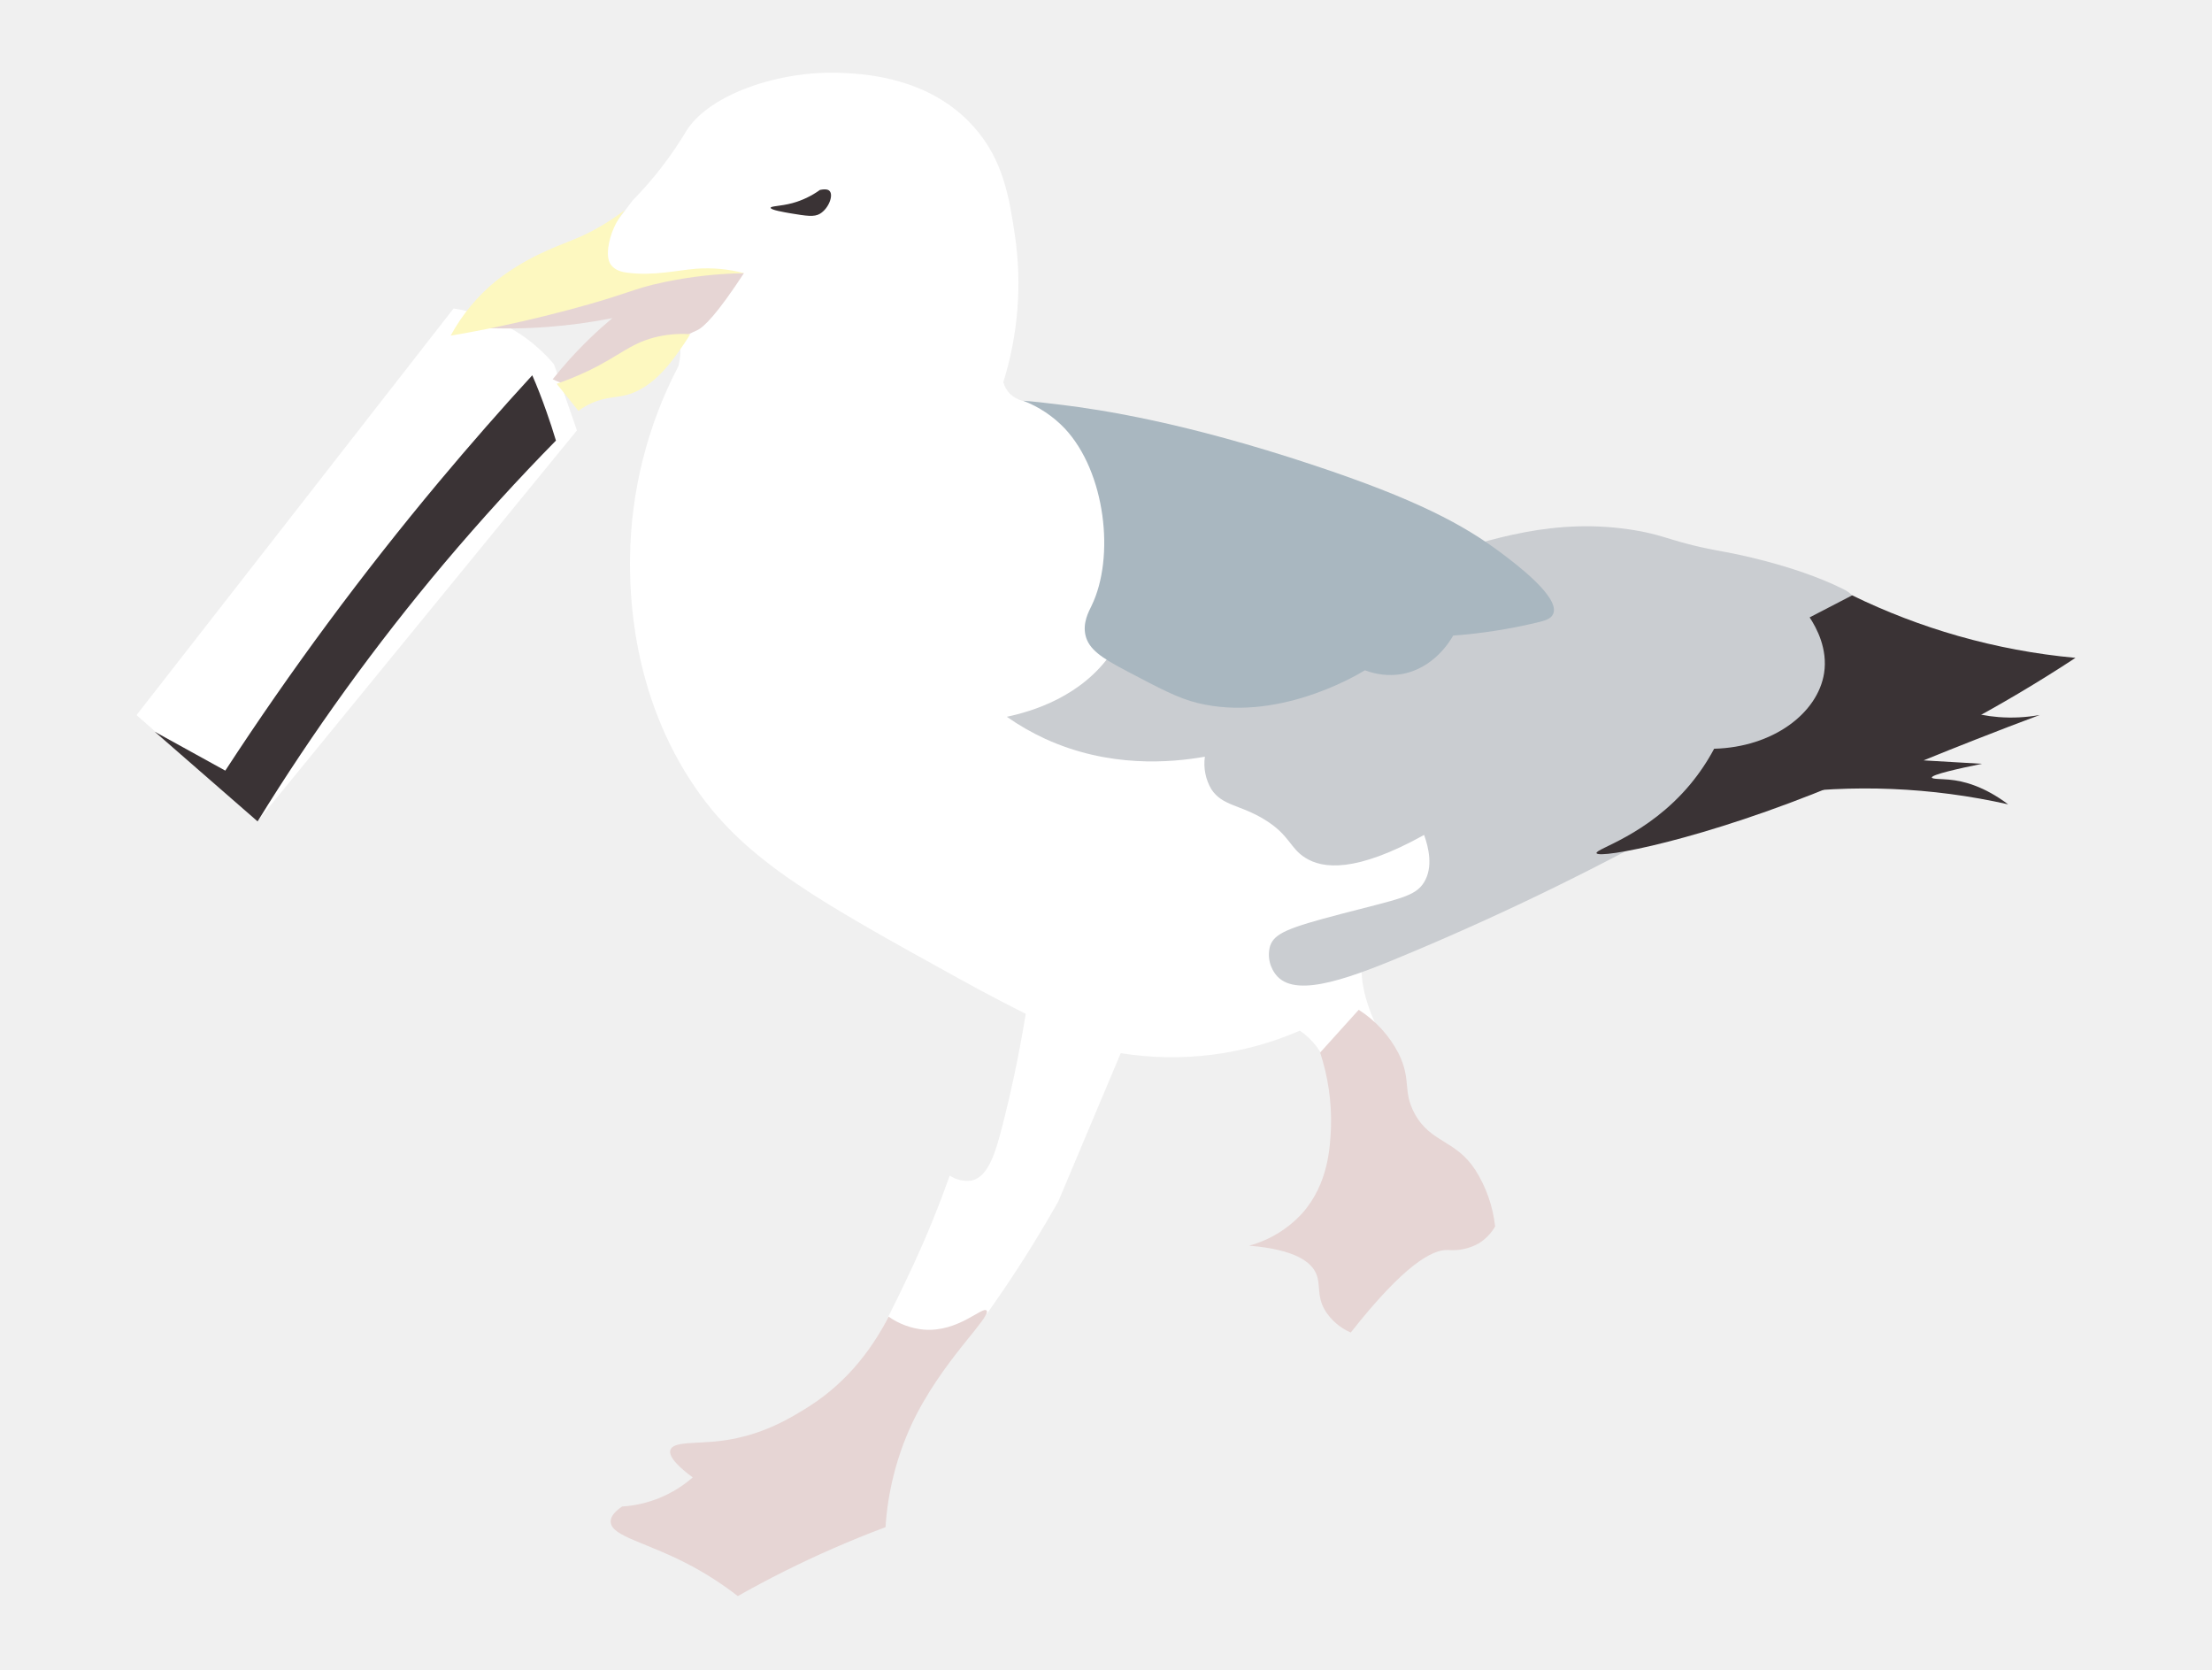
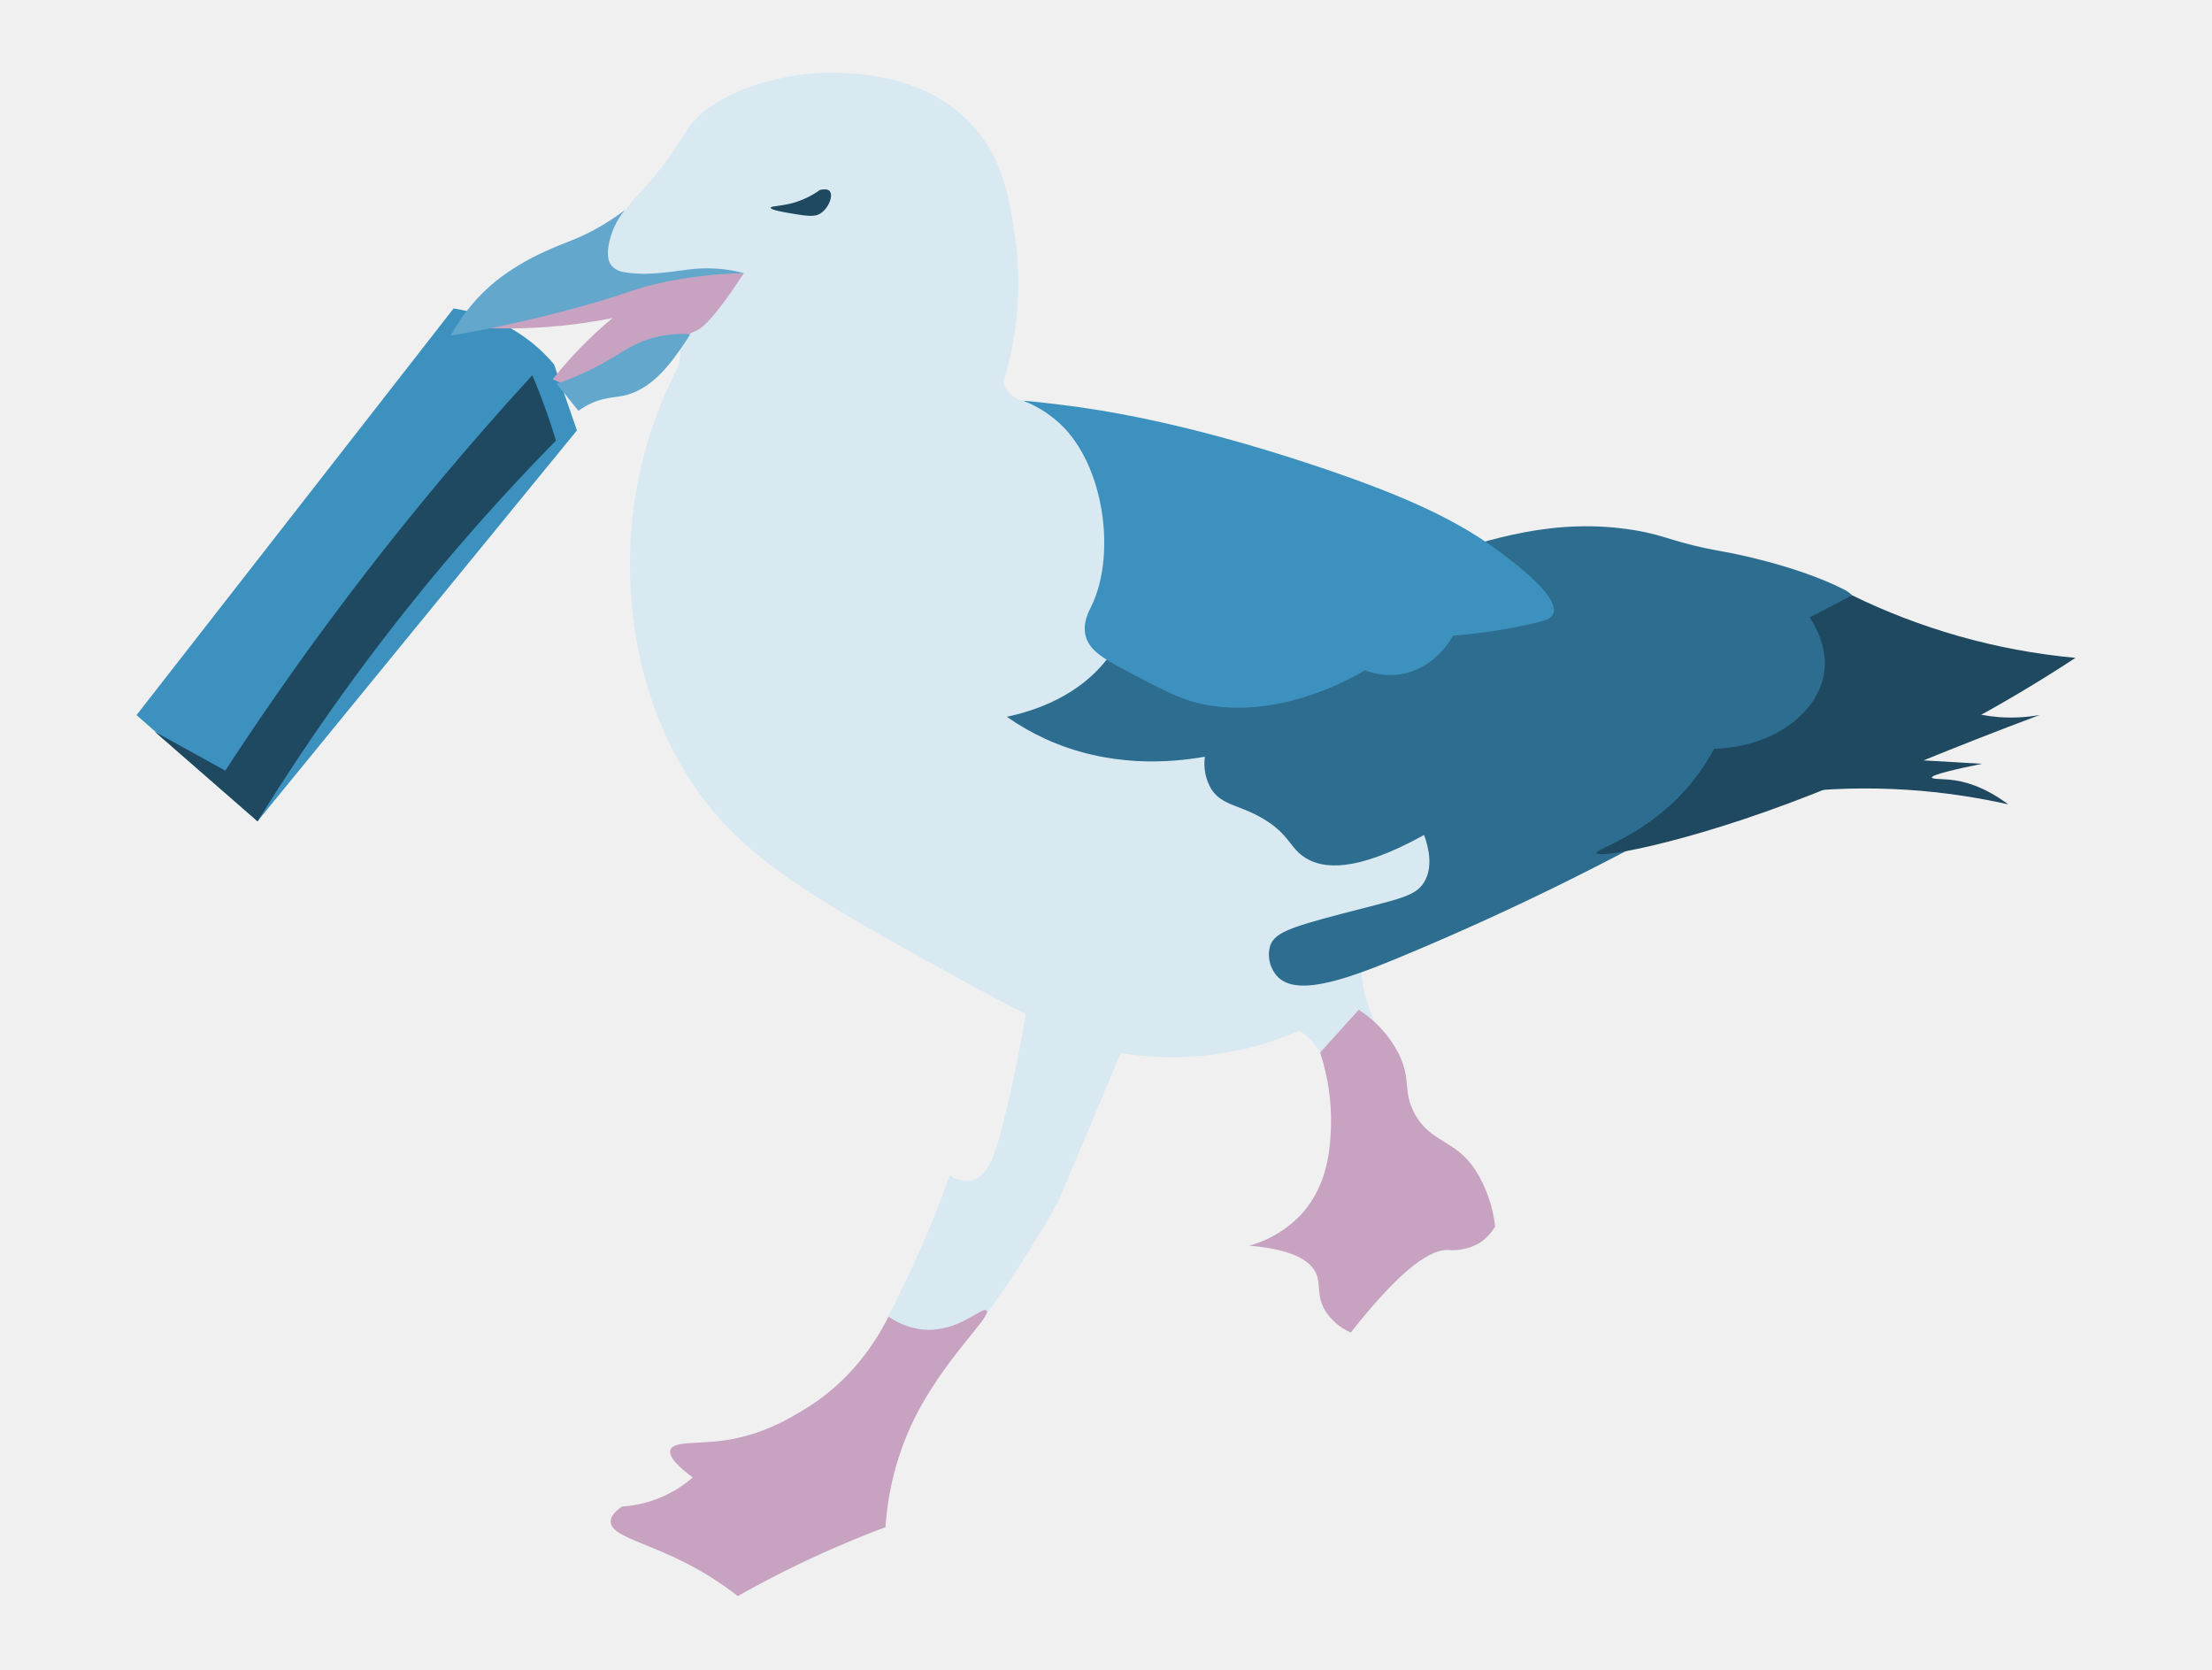
<svg xmlns="http://www.w3.org/2000/svg" viewBox="0 0 595.28 449.11">
  <defs>
-     <style>.cls-1{fill:#fff;}.cls-2{fill:#e6d5d4;}.cls-3{fill:#fdf8c0;}.cls-4{fill:#cacdd1;}.cls-5{fill:#a9b7c0;}.cls-6{fill:#3a3335;}</style>
+     <style>.cls-1{fill:#d8e9f2;}.cls-2{fill:#3c91bf;}.cls-3{fill:#c7a3c1;}.cls-4{fill:#63a7cc;}.cls-5{fill:#2d6d8f;}.cls-6{fill:#1e4960;}</style>
  </defs>
  <g id="Layer_7" data-name="Layer 7">
    <path class="cls-1" d="M233.9,364.22c3.13-5.87,5.66-10.91,7.53-14.75,2.8-5.75,5.92-12.19,9.44-20.8,2.07-5.07,3.64-9.35,4.72-12.39a8.24,8.24,0,0,0,6,1.33c4.39-1.11,6.28-7.32,8.26-15.05,1.88-7.37,4.18-17.44,6.19-29.8-4.16-2.08-10.25-5.19-17.48-9.19-38.42-21.22-57.63-31.82-71.08-51.12-17.93-25.73-18-54-17.93-62.32a114.21,114.21,0,0,1,13-51.57,14.94,14.94,0,0,0,.22-7.19c-2-8.94-13.17-15.72-27.79-17l15.24-20.41a96.88,96.88,0,0,0,7.85-9,100.44,100.44,0,0,0,6.72-9.87c6.13-9.68,25-16.28,41.93-15.47,6,.29,23.28,1.12,35.2,14.35,8.14,9,9.7,19.36,11.21,29.37A88.94,88.94,0,0,1,270,102.82a7.36,7.36,0,0,0,1.79,3.14,8.36,8.36,0,0,0,6.71,2.16c7.71,2.1,18.58,5.28,31.41,9.72,55,19.06,102.8,35.63,107.61,65.92,2.56,16.14-6.84,37.77-21.07,48.65-11.34,8.67-23.81,9-28.48,20-3.41,8-.62,16.84,2.07,22.81a14,14,0,0,1-11.93,22.48c.3-2.22,1-9.75-3.81-16.14a19.31,19.31,0,0,0-4.49-4.26,86.43,86.43,0,0,1-48.2,6.05q-8.4,19.95-16.81,39.91c-4.29,7.59-9.12,15.48-14.58,23.54-2.46,3.64-4.94,7.15-7.41,10.52l-17.7,11.22Z" />
-     <path class="cls-1" d="M122.06,83a44.49,44.49,0,0,1,18.77,7.47,43.16,43.16,0,0,1,8.27,7.57q3.09,8.88,6.16,17.76-43,52.56-85.94,105.14L36.74,192.4Z" />
+     <path class="cls-2" d="M122.06,83a44.49,44.49,0,0,1,18.77,7.47,43.16,43.16,0,0,1,8.27,7.57q3.09,8.88,6.16,17.76-43,52.56-85.94,105.14L36.74,192.4Z" />
  </g>
  <g id="Layer_6" data-name="Layer 6">
-     <path class="cls-2" d="M128.71,88.17a146.05,146.05,0,0,0,18.57-.2,144.3,144.3,0,0,0,17.51-2.38,116,116,0,0,0-11.7,11.3q-2.34,2.61-4.36,5.16a24.78,24.78,0,0,0,11.91,2.39A22.8,22.8,0,0,0,173.41,100c3.16-2.46,3.35-4.24,7.36-7.26a19.16,19.16,0,0,1,2-1.39,43.32,43.32,0,0,1,4.72-2.44c1.91-.81,5.5-4.4,12.73-15.43-3.81-.08-7.74-.07-11.78.06a215,215,0,0,0-43.88,6" />
-     <path class="cls-2" d="M336.15,335.15a30,30,0,0,0,14.27-8.68c7.12-8,7.54-17.93,7.77-23.28a58.71,58.71,0,0,0-2.92-20l10.38-11.5a30.62,30.62,0,0,1,10.71,11.71c3.58,7.19,1,10.06,4.37,16.27,4.29,7.85,11,6.93,16.33,15.15a35.69,35.69,0,0,1,5.3,15.16,13,13,0,0,1-4.42,4.56,14.27,14.27,0,0,1-8.24,1.77c-4.29-.17-11.85,4-26.19,22.21a15.16,15.16,0,0,1-7.06-6.18c-2.13-3.83-1-6.67-2.21-9.56C352.93,339.63,348.76,336.2,336.15,335.15Z" />
-     <path class="cls-2" d="M167.42,405.33a31.9,31.9,0,0,0,19-7.83c-3.3-2.44-6.66-5.45-6-7.41.82-2.37,6.88-1.54,14-2.48,10.91-1.44,18.63-6.28,23.07-9.06,11.36-7.12,18-17.11,21.63-24.31a19.69,19.69,0,0,0,9.47,3.5c9.28.74,15.79-6.32,16.9-5.15,1.52,1.61-12.17,13.55-20.19,30.7a77.8,77.8,0,0,0-7,27.6q-6.9,2.58-14.21,5.77a281.18,281.18,0,0,0-25.54,12.77,88.51,88.51,0,0,0-11.95-7.83c-12.32-6.69-22.12-8.12-22.25-12.15C164.3,408.48,164.81,407.09,167.42,405.33Z" />
+     <path class="cls-3" d="M128.71,88.17a146.05,146.05,0,0,0,18.57-.2,144.3,144.3,0,0,0,17.51-2.38,116,116,0,0,0-11.7,11.3q-2.34,2.61-4.36,5.16a24.78,24.78,0,0,0,11.91,2.39A22.8,22.8,0,0,0,173.41,100c3.16-2.46,3.35-4.24,7.36-7.26a19.16,19.16,0,0,1,2-1.39,43.32,43.32,0,0,1,4.72-2.44c1.91-.81,5.5-4.4,12.73-15.43-3.81-.08-7.74-.07-11.78.06a215,215,0,0,0-43.88,6" />
+     <path class="cls-3" d="M336.15,335.15a30,30,0,0,0,14.27-8.68c7.12-8,7.54-17.93,7.77-23.28a58.71,58.71,0,0,0-2.92-20l10.38-11.5a30.62,30.62,0,0,1,10.71,11.71c3.58,7.19,1,10.06,4.37,16.27,4.29,7.85,11,6.93,16.33,15.15a35.69,35.69,0,0,1,5.3,15.16,13,13,0,0,1-4.42,4.56,14.27,14.27,0,0,1-8.24,1.77c-4.29-.17-11.85,4-26.19,22.21a15.16,15.16,0,0,1-7.06-6.18c-2.13-3.83-1-6.67-2.21-9.56C352.93,339.63,348.76,336.2,336.15,335.15Z" />
+     <path class="cls-3" d="M167.42,405.33a31.9,31.9,0,0,0,19-7.83c-3.3-2.44-6.66-5.45-6-7.41.82-2.37,6.88-1.54,14-2.48,10.91-1.44,18.63-6.28,23.07-9.06,11.36-7.12,18-17.11,21.63-24.31a19.69,19.69,0,0,0,9.47,3.5c9.28.74,15.79-6.32,16.9-5.15,1.52,1.61-12.17,13.55-20.19,30.7a77.8,77.8,0,0,0-7,27.6q-6.9,2.58-14.21,5.77a281.18,281.18,0,0,0-25.54,12.77,88.51,88.51,0,0,0-11.95-7.83c-12.32-6.69-22.12-8.12-22.25-12.15C164.3,408.48,164.81,407.09,167.42,405.33Z" />
  </g>
  <g id="Layer_5" data-name="Layer 5">
-     <path class="cls-3" d="M121.28,90.3a49.29,49.29,0,0,1,12.27-14.77,63.7,63.7,0,0,1,13.1-7.86c5.63-2.63,8.87-3.25,14.78-6.68a65,65,0,0,0,6.79-4.52,20.16,20.16,0,0,0-4.53,10.12c-.33,2.84.27,4,.72,4.65,1.18,1.63,3.26,2,4.52,2.14,6.84.9,13.33-.66,18.35-1.07a39.18,39.18,0,0,1,13,1.19,113.38,113.38,0,0,0-21.45,2.39c-9,1.87-9.26,3.08-25.85,7.5-9.39,2.5-16.53,4-21.33,5C127.44,89.24,123.88,89.87,121.28,90.3Z" />
-     <path class="cls-3" d="M157.59,109.28c4.57-2.57,7.61-2.14,11-3,7.49-2,12.45-9.29,15.75-14.14.62-.92,1.1-1.7,1.41-2.22a30.32,30.32,0,0,0-9.79.91c-6.53,1.73-9.24,4.91-17.77,9a82.15,82.15,0,0,1-8.38,3.43l5.85,7.27A22.49,22.49,0,0,1,157.59,109.28Z" />
+     <path class="cls-4" d="M121.28,90.3a49.29,49.29,0,0,1,12.27-14.77,63.7,63.7,0,0,1,13.1-7.86c5.63-2.63,8.87-3.25,14.78-6.68a65,65,0,0,0,6.79-4.52,20.16,20.16,0,0,0-4.53,10.12c-.33,2.84.27,4,.72,4.65,1.18,1.63,3.26,2,4.52,2.14,6.84.9,13.33-.66,18.35-1.07a39.18,39.18,0,0,1,13,1.19,113.38,113.38,0,0,0-21.45,2.39c-9,1.87-9.26,3.08-25.85,7.5-9.39,2.5-16.53,4-21.33,5C127.44,89.24,123.88,89.87,121.28,90.3Z" />
+     <path class="cls-4" d="M157.59,109.28c4.57-2.57,7.61-2.14,11-3,7.49-2,12.45-9.29,15.75-14.14.62-.92,1.1-1.7,1.41-2.22a30.32,30.32,0,0,0-9.79.91c-6.53,1.73-9.24,4.91-17.77,9a82.15,82.15,0,0,1-8.38,3.43l5.85,7.27A22.49,22.49,0,0,1,157.59,109.28Z" />
  </g>
  <g id="Layer_4" data-name="Layer 4">
-     <path class="cls-4" d="M301.86,170.93a36,36,0,0,1-2.63,4.6c-8.08,11.93-21.55,15.9-28.28,17.32a66.17,66.17,0,0,0,10.3,5.92c17.2,7.89,33.85,6.44,43,4.82a13.48,13.48,0,0,0,1.75,8.77c2.94,4.48,7.69,4.11,14.25,8.11,6.83,4.16,6.81,7.67,11,10.3,4.71,3,13.6,4.08,32-6.13,1.2,3.37,2.48,8.63,0,12.71-2.37,3.92-6.83,4.49-22.36,8.55-14,3.67-17.89,5.16-19.07,8.55a8.66,8.66,0,0,0,2,8.33c5.6,5.77,20.17.17,36.61-6.79A737.44,737.44,0,0,0,456,218.94c25-13.85,35.66-20.18,41-32.89,1.12-2.65,8-19.17,1.47-25.85a8.83,8.83,0,0,0-2.56-1.77c-13.49-6.71-31.35-9.87-31.35-9.87-14.83-2.61-15.53-4.4-24.78-5.92-21.44-3.52-39,2.58-53.93,7.24C366.58,155.9,339.33,163.42,301.86,170.93Z" />
+     <path class="cls-5" d="M301.86,170.93a36,36,0,0,1-2.63,4.6c-8.08,11.93-21.55,15.9-28.28,17.32a66.17,66.17,0,0,0,10.3,5.92c17.2,7.89,33.85,6.44,43,4.82a13.48,13.48,0,0,0,1.75,8.77c2.94,4.48,7.69,4.11,14.25,8.11,6.83,4.16,6.81,7.67,11,10.3,4.71,3,13.6,4.08,32-6.13,1.2,3.37,2.48,8.63,0,12.71-2.37,3.92-6.83,4.49-22.36,8.55-14,3.67-17.89,5.16-19.07,8.55a8.66,8.66,0,0,0,2,8.33c5.6,5.77,20.17.17,36.61-6.79A737.44,737.44,0,0,0,456,218.94c25-13.85,35.66-20.18,41-32.89,1.12-2.65,8-19.17,1.47-25.85a8.83,8.83,0,0,0-2.56-1.77c-13.49-6.71-31.35-9.87-31.35-9.87-14.83-2.61-15.53-4.4-24.78-5.92-21.44-3.52-39,2.58-53.93,7.24C366.58,155.9,339.33,163.42,301.86,170.93Z" />
  </g>
  <g id="Layer_3" data-name="Layer 3">
-     <path class="cls-5" d="M275.34,107.81a30.61,30.61,0,0,1,11.2,7.47c11,11.73,13.57,34.67,7.2,47.73-.76,1.56-2.43,4.58-1.6,8,.89,3.64,4.2,5.92,10.67,9.33,9.5,5,14.25,7.52,19.46,8.8,21.18,5.19,42-6.95,45.06-8.8a18.9,18.9,0,0,0,9.6,1.07c9-1.43,13.51-9.27,14.13-10.4a143.57,143.57,0,0,0,22.4-3.47c2.21-.53,4-1,4.53-2.4,1.88-4.43-10-13.37-13.86-16.27-10.21-7.67-22.81-14.47-50.66-23.73-35-11.63-57.37-14.92-67.47-16.18C281.56,108.4,277.88,108,275.34,107.81Z" />
+     <path class="cls-2" d="M275.34,107.81a30.61,30.61,0,0,1,11.2,7.47c11,11.73,13.57,34.67,7.2,47.73-.76,1.56-2.43,4.58-1.6,8,.89,3.64,4.2,5.92,10.67,9.33,9.5,5,14.25,7.52,19.46,8.8,21.18,5.19,42-6.95,45.06-8.8a18.9,18.9,0,0,0,9.6,1.07c9-1.43,13.51-9.27,14.13-10.4a143.57,143.57,0,0,0,22.4-3.47c2.21-.53,4-1,4.53-2.4,1.88-4.43-10-13.37-13.86-16.27-10.21-7.67-22.81-14.47-50.66-23.73-35-11.63-57.37-14.92-67.47-16.18C281.56,108.4,277.88,108,275.34,107.81Z" />
  </g>
  <g id="Layer_2" data-name="Layer 2">
    <path class="cls-6" d="M429.65,229.54c.56,1.64,28.66-3.51,65.09-18.68A387.39,387.39,0,0,0,558.54,177a173.13,173.13,0,0,1-31.62-5.91,173.82,173.82,0,0,1-28.48-10.91L487,166.11c1.89,2.86,4.9,8.48,3.89,15-1.67,10.72-13.69,19.93-29.59,20.34a57.14,57.14,0,0,1-6.47,9.62C443.32,224.83,429.24,228.37,429.65,229.54Z" />
    <path class="cls-6" d="M477.73,213.82a175.09,175.09,0,0,1,62.69,2.59c-6.43-4.82-11.88-6.29-15.91-6.65-2.21-.2-4.56-.12-4.62-.56-.1-.77,6.9-2.36,13.5-3.7l-15.72-.92q6.84-2.79,13.87-5.55,8.78-3.45,17.38-6.66a43.46,43.46,0,0,1-11.09.56c-12.75-1-18.41-7.35-24.78-8.51C505.82,183.11,494.77,187.92,477.73,213.82Z" />
    <path class="cls-6" d="M207.4,55.91c0-.49,2.61-.4,5.83-1.26a23,23,0,0,0,7.43-3.55c1.75-.36,2.38,0,2.64.35,1,1.16-.28,4.64-2.64,6.06-1.53.93-3.67.59-7.89-.11C211,57.09,207.37,56.49,207.4,55.91Z" />
    <path class="cls-6" d="M41.63,196.86l19,10.48a818,818,0,0,1,57.54-77.75q12.56-15,25.07-28.62,2,4.57,3.82,9.78,1.42,4,2.55,7.79c-9.9,10.07-20,21.1-30.17,33.14A583.24,583.24,0,0,0,69.32,221Z" />
  </g>
</svg>
